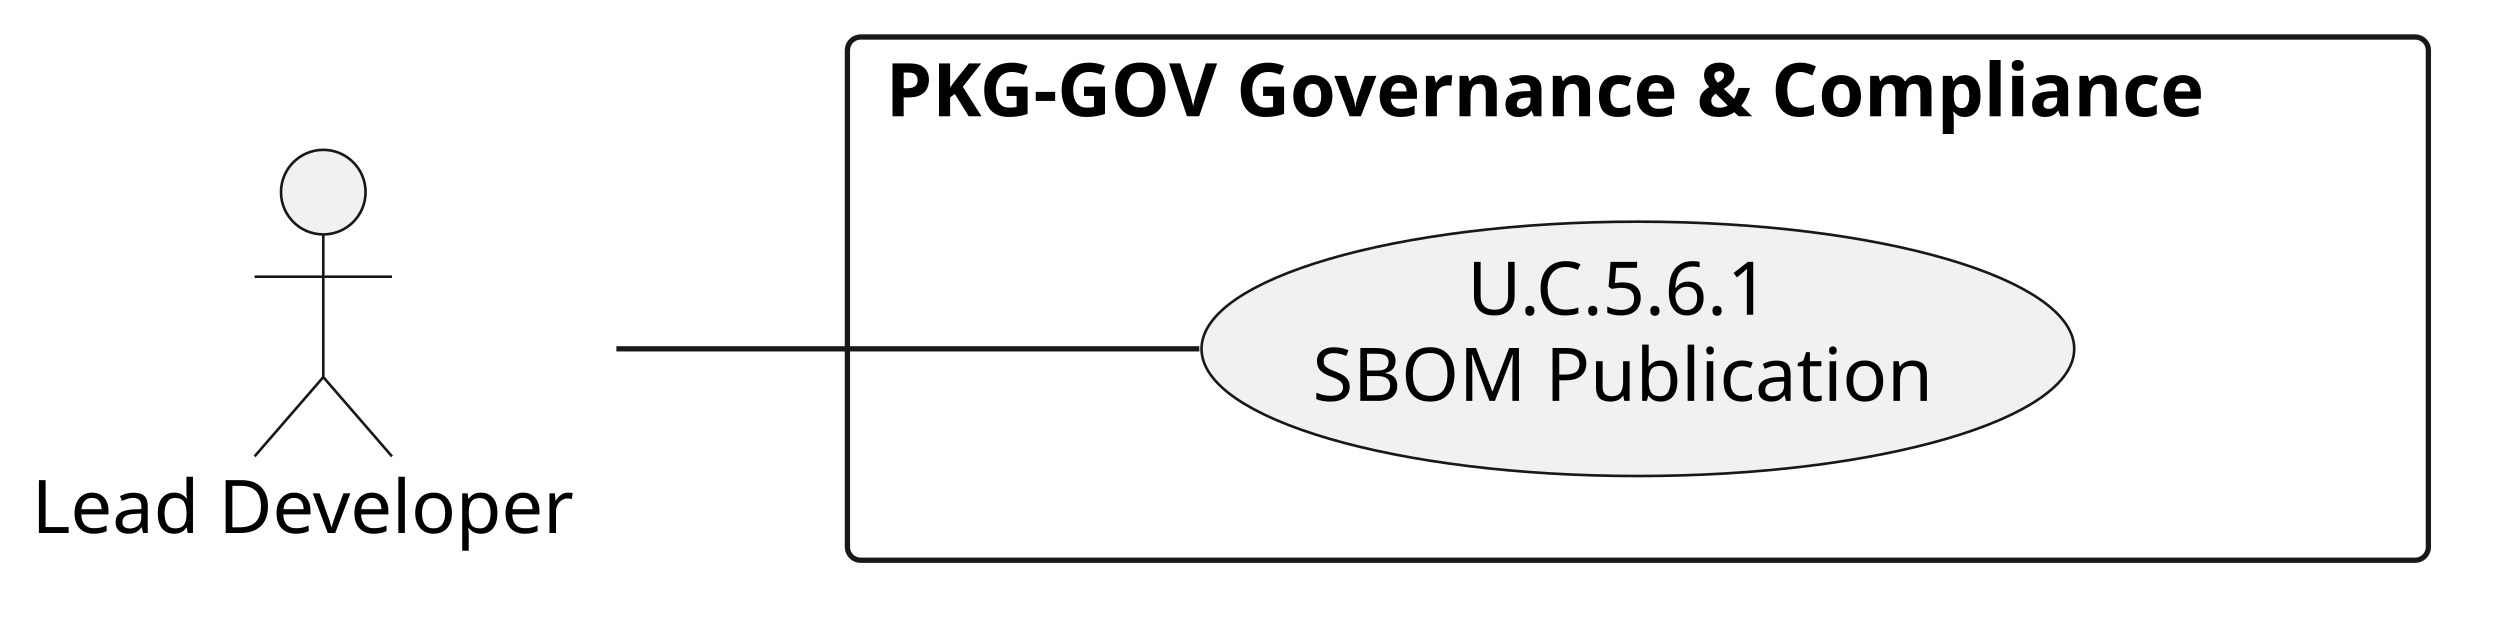
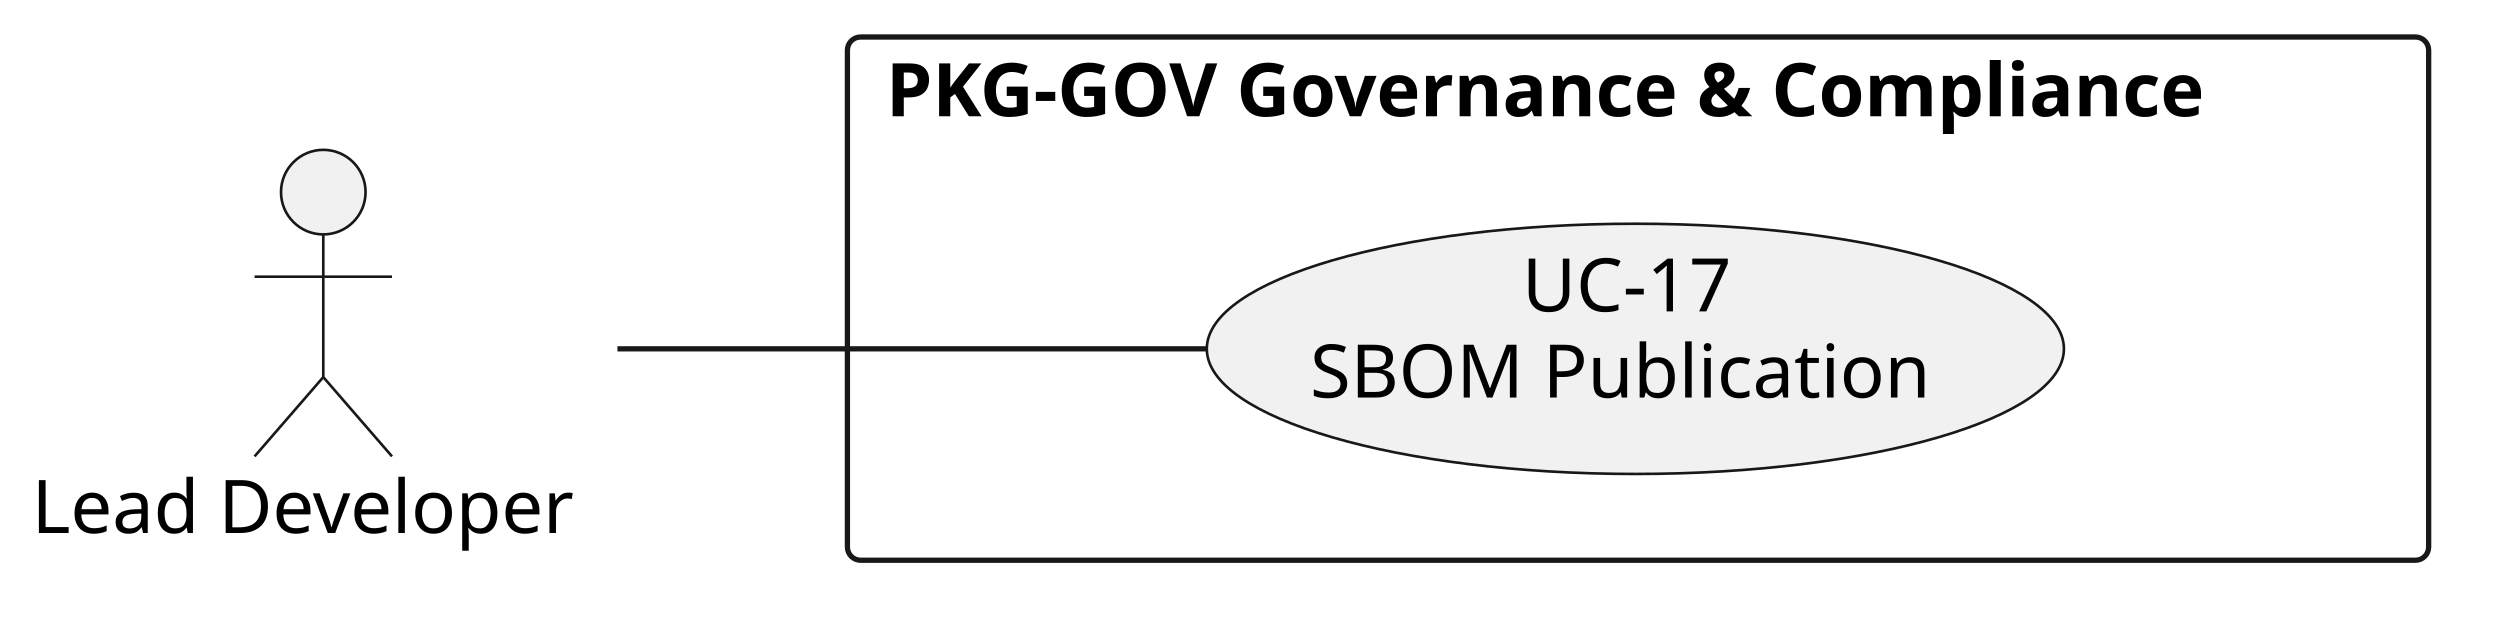
<svg xmlns="http://www.w3.org/2000/svg" version="1.1" data-diagram-type="DESCRIPTION" style="width:473px;height:120px;background:#FFFFFF;" width="473px" height="120px" viewBox="0 0 473 120" zoomAndPan="magnify" preserveAspectRatio="none" contentStyleType="text/css">
  <defs />
  <g font-family="sans-serif" lengthAdjust="spacing">
    <g class="cluster" data-qualified-name="PKG-GOV Governance . Compliance" id="ent0002" data-source-line="3">
-       <rect x="160.33" y="7" width="299.12" height="99" fill="none" style="stroke:#181818;stroke-width:1;" rx="2.5" ry="2.5" />
-       <text x="167.597" y="21.995" fill="#000" font-size="14" textLength="284.587" font-weight="700">PKG-GOV Governance &amp; Compliance</text>
+       <rect x="160.33" y="7" width="299.17" height="99" fill="none" style="stroke:#181818;stroke-width:1;" rx="2.5" ry="2.5" />
+       <text x="167.622" y="21.995" fill="#000" font-size="14" textLength="284.587" font-weight="700">PKG-GOV Governance &amp; Compliance</text>
    </g>
    <g class="entity" data-qualified-name="PKG-GOV Governance . Compliance.UC561" id="ent0003" data-source-line="4">
-       <ellipse cx="309.887" cy="66.002" rx="82.557" ry="24.062" fill="#F1F1F1" style="stroke:#181818;stroke-width:0.5;" />
-       <text x="277.614" y="59.548" fill="#000" font-size="14" textLength="64.545">U.C.5.6.1</text>
-       <text x="248.329" y="75.845" fill="#000" font-size="14" textLength="123.115">SBOM Publication</text>
+       <ellipse cx="309.412" cy="66.002" rx="81.082" ry="23.672" fill="#F1F1F1" style="stroke:#181818;stroke-width:0.5;" />
+       <text x="287.968" y="58.922" fill="#000" font-size="14" textLength="42.889">UC-17</text>
+       <text x="247.854" y="75.219" fill="#000" font-size="14" textLength="123.115">SBOM Publication</text>
    </g>
    <g class="entity" data-qualified-name="DEV" id="ent0001" data-source-line="2">
      <ellipse cx="61.166" cy="36.35" rx="8" ry="8" fill="#F1F1F1" style="stroke:#181818;stroke-width:0.5;" />
      <path d="M61.166,44.35 L61.166,71.35 M48.166,52.35 L74.166,52.35 M61.166,71.35 L48.166,86.35 M61.166,71.35 L74.166,86.35" style="stroke:#181818;stroke-width:0.5;" fill="none" />
      <text x="6" y="100.845" fill="#000" font-size="14" textLength="110.332">Lead Developer</text>
    </g>
    <g class="link" data-entity-1="ent0001" data-entity-2="ent0003" id="lnk4" data-source-line="6" data-link-type="association">
-       <path d="M116.62,66 C148.97,66 190.64,66 226.91,66" style="stroke:#181818;stroke-width:1;" fill="none" id="DEV-UC561" />
+       <path d="M116.82,66 C149.55,66 191.74,66 228.2,66" style="stroke:#181818;stroke-width:1;" fill="none" id="DEV-UC561" />
    </g>
  </g>
</svg>
